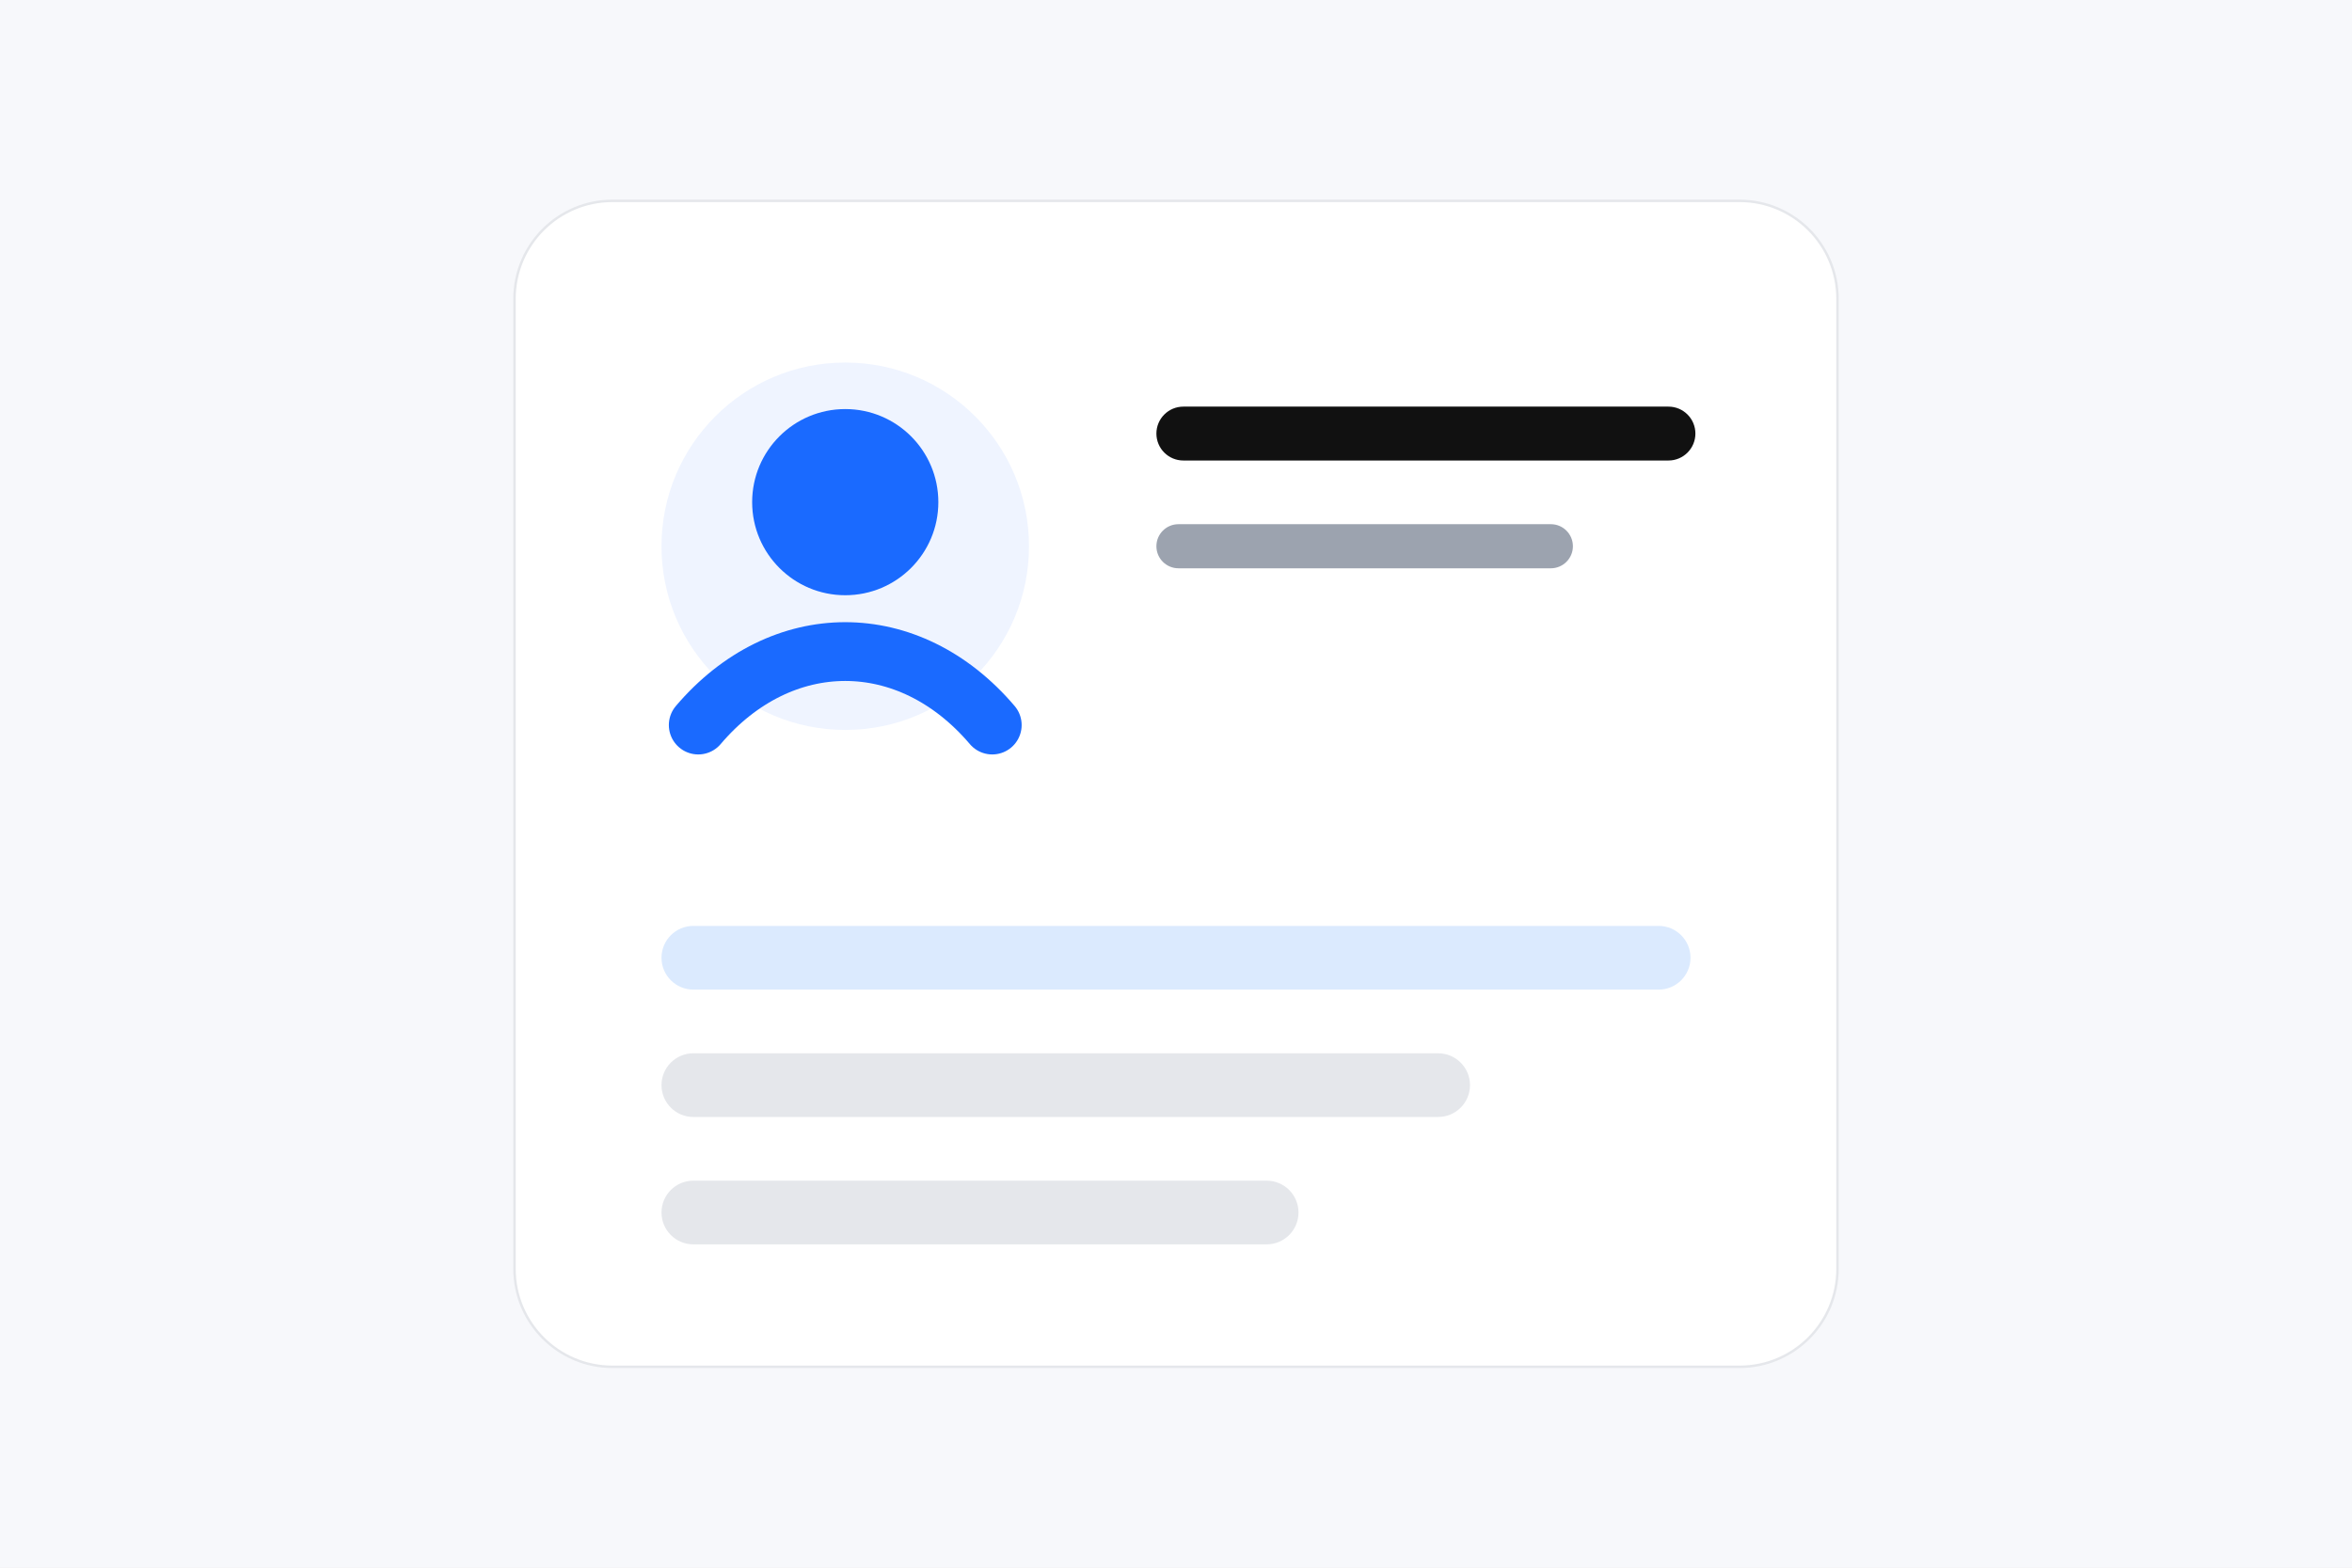
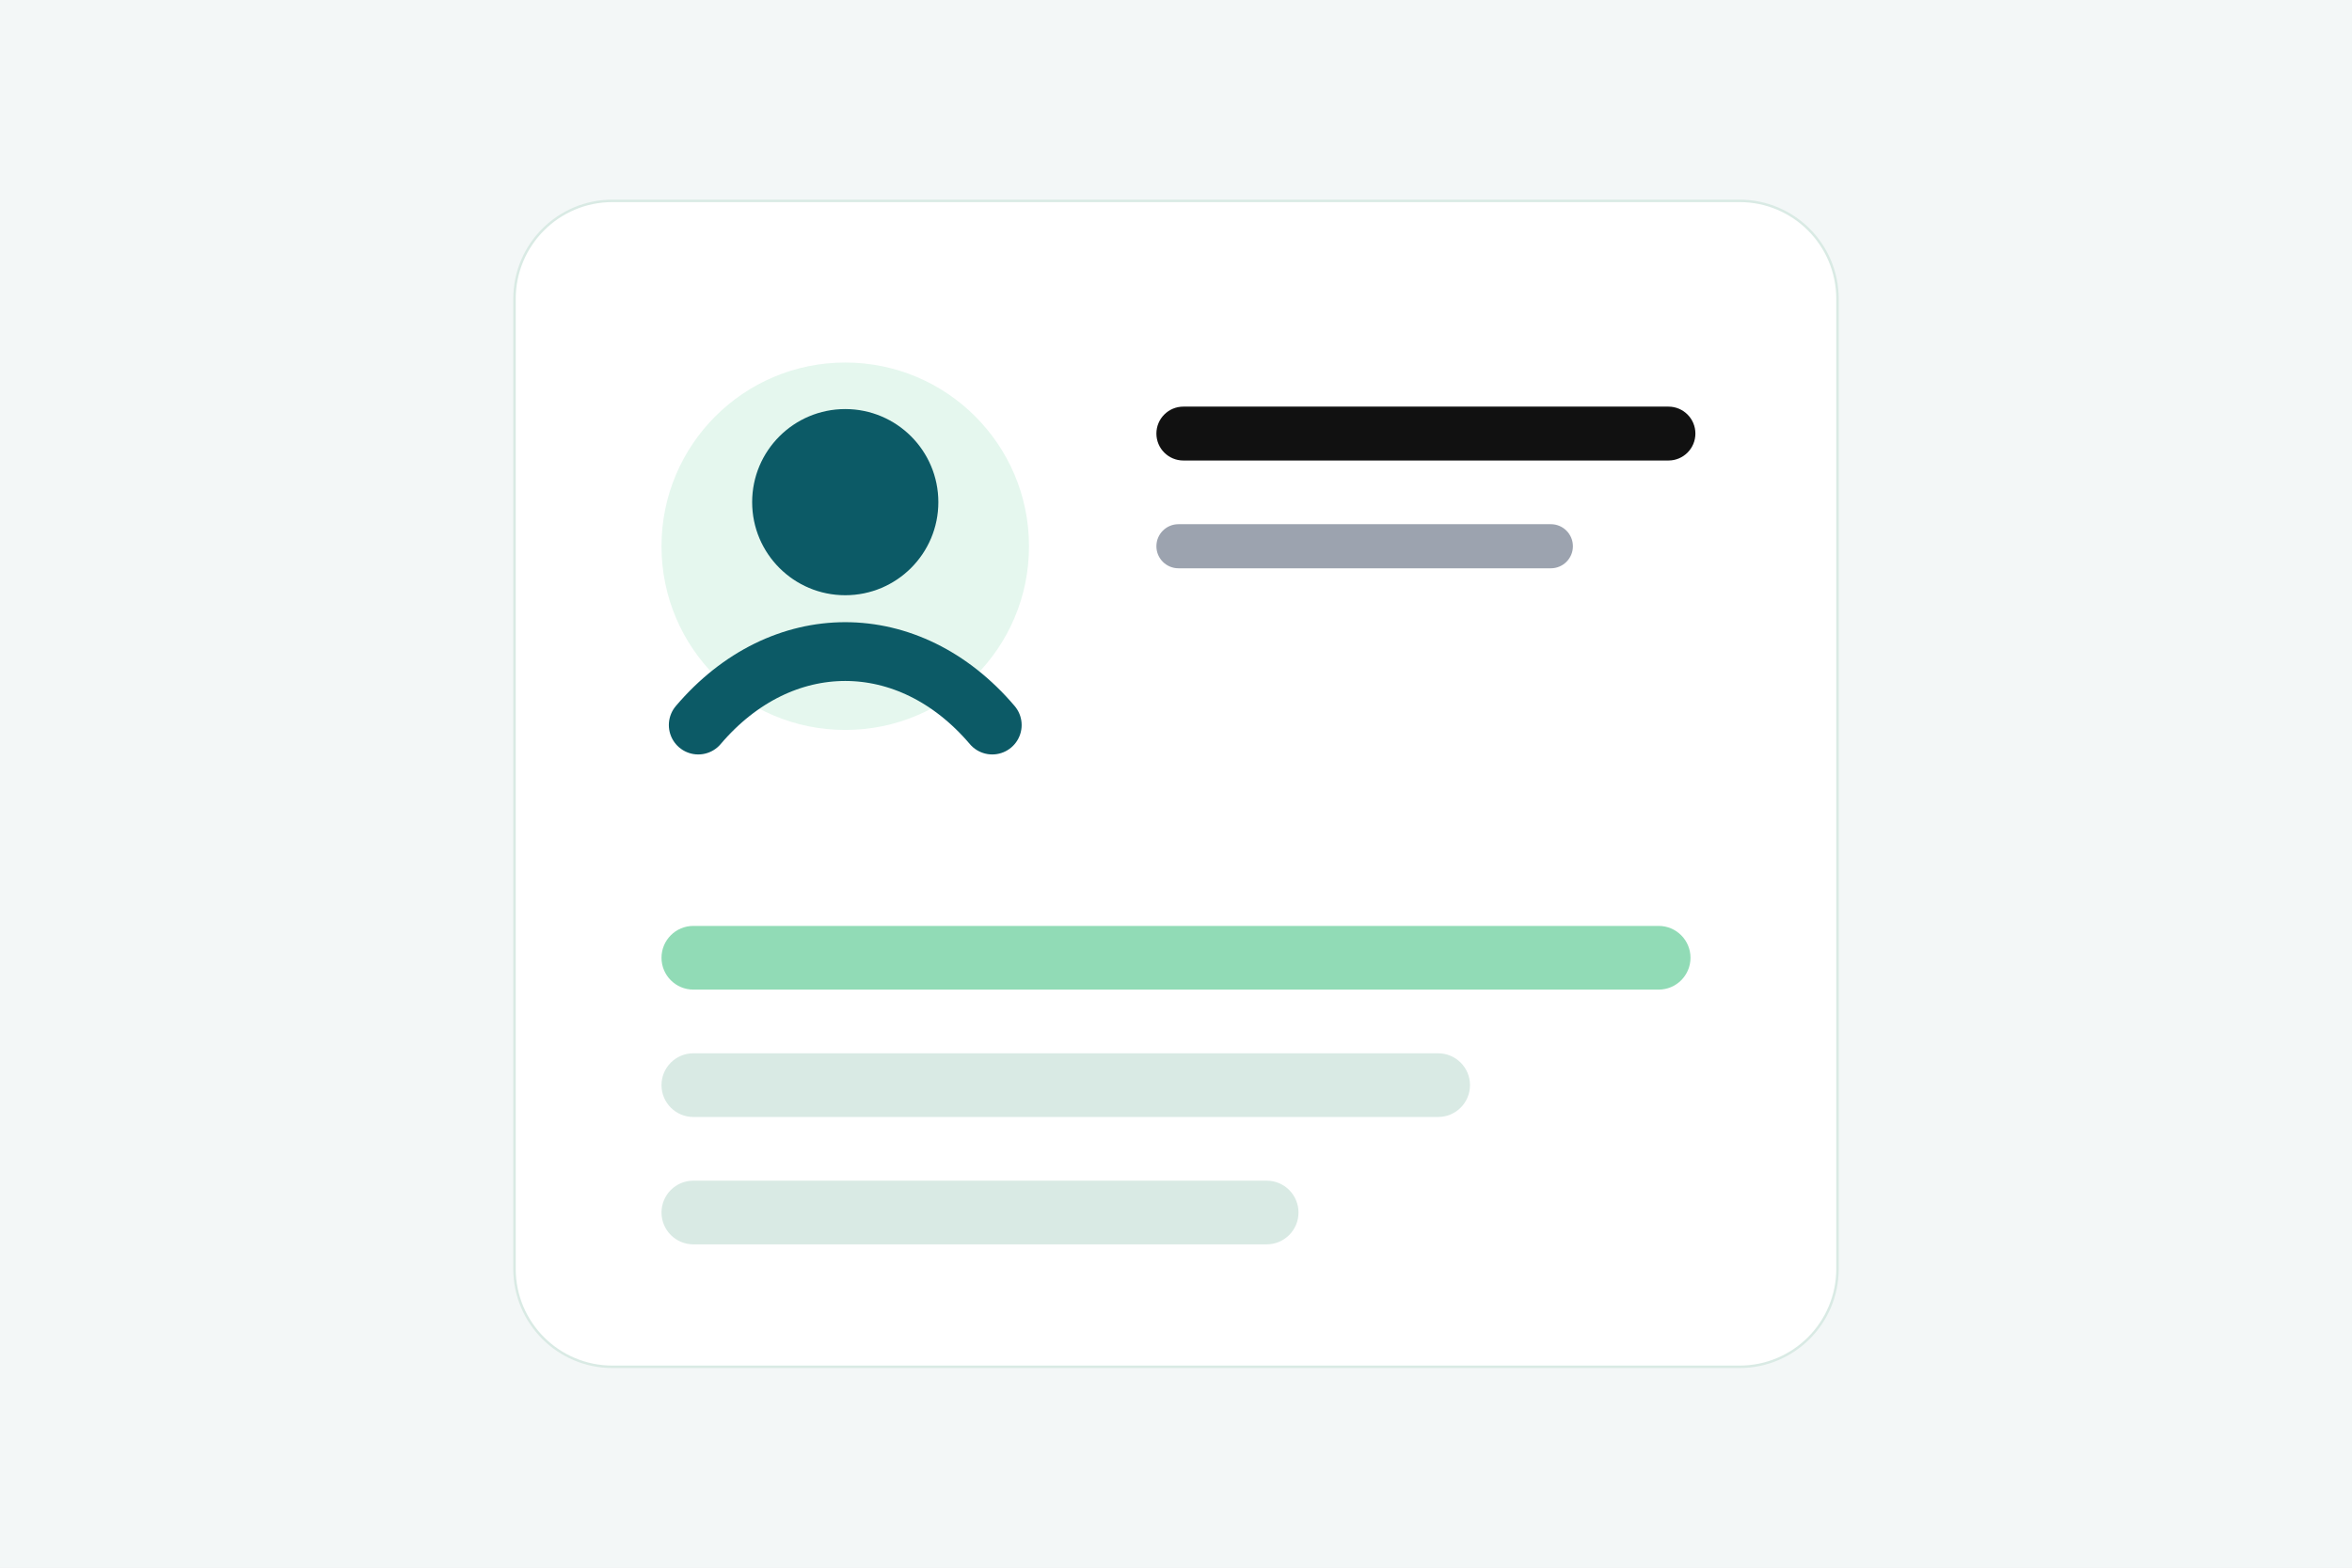
<svg xmlns="http://www.w3.org/2000/svg" width="960" height="640" viewBox="0 0 960 640" role="img" aria-label="Creation du profil prestataire">
-   <rect width="960" height="640" fill="#f7f8fb" />
-   <rect x="210" y="82" width="540" height="476" rx="40" fill="#fff" stroke="#e5e7eb" />
-   <rect x="270" y="148" width="150" height="150" rx="75" fill="#eff4ff" />
-   <circle cx="345" cy="205" r="38" fill="#1a6aff" />
-   <path d="M285 296c34-40 86-40 120 0" fill="none" stroke="#1a6aff" stroke-width="24" stroke-linecap="round" />
+   <rect width="960" height="640" fill="#F3F7F7" />
+   <rect x="210" y="82" width="540" height="476" rx="40" fill="#fff" stroke="#D9EAE4" />
+   <rect x="270" y="148" width="150" height="150" rx="75" fill="#E5F7EE" />
+   <circle cx="345" cy="205" r="38" fill="#0C5A66" />
+   <path d="M285 296c34-40 86-40 120 0" fill="none" stroke="#0C5A66" stroke-width="24" stroke-linecap="round" />
  <rect x="472" y="166" width="220" height="22" rx="11" fill="#111" />
  <rect x="472" y="214" width="170" height="18" rx="9" fill="#9ca3af" />
-   <rect x="270" y="378" width="420" height="26" rx="13" fill="#dbeafe" />
-   <rect x="270" y="430" width="330" height="26" rx="13" fill="#e5e7eb" />
-   <rect x="270" y="482" width="260" height="26" rx="13" fill="#e5e7eb" />
+   <rect x="270" y="378" width="420" height="26" rx="13" fill="#91DBB6" />
+   <rect x="270" y="430" width="330" height="26" rx="13" fill="#D9EAE4" />
+   <rect x="270" y="482" width="260" height="26" rx="13" fill="#D9EAE4" />
</svg>
